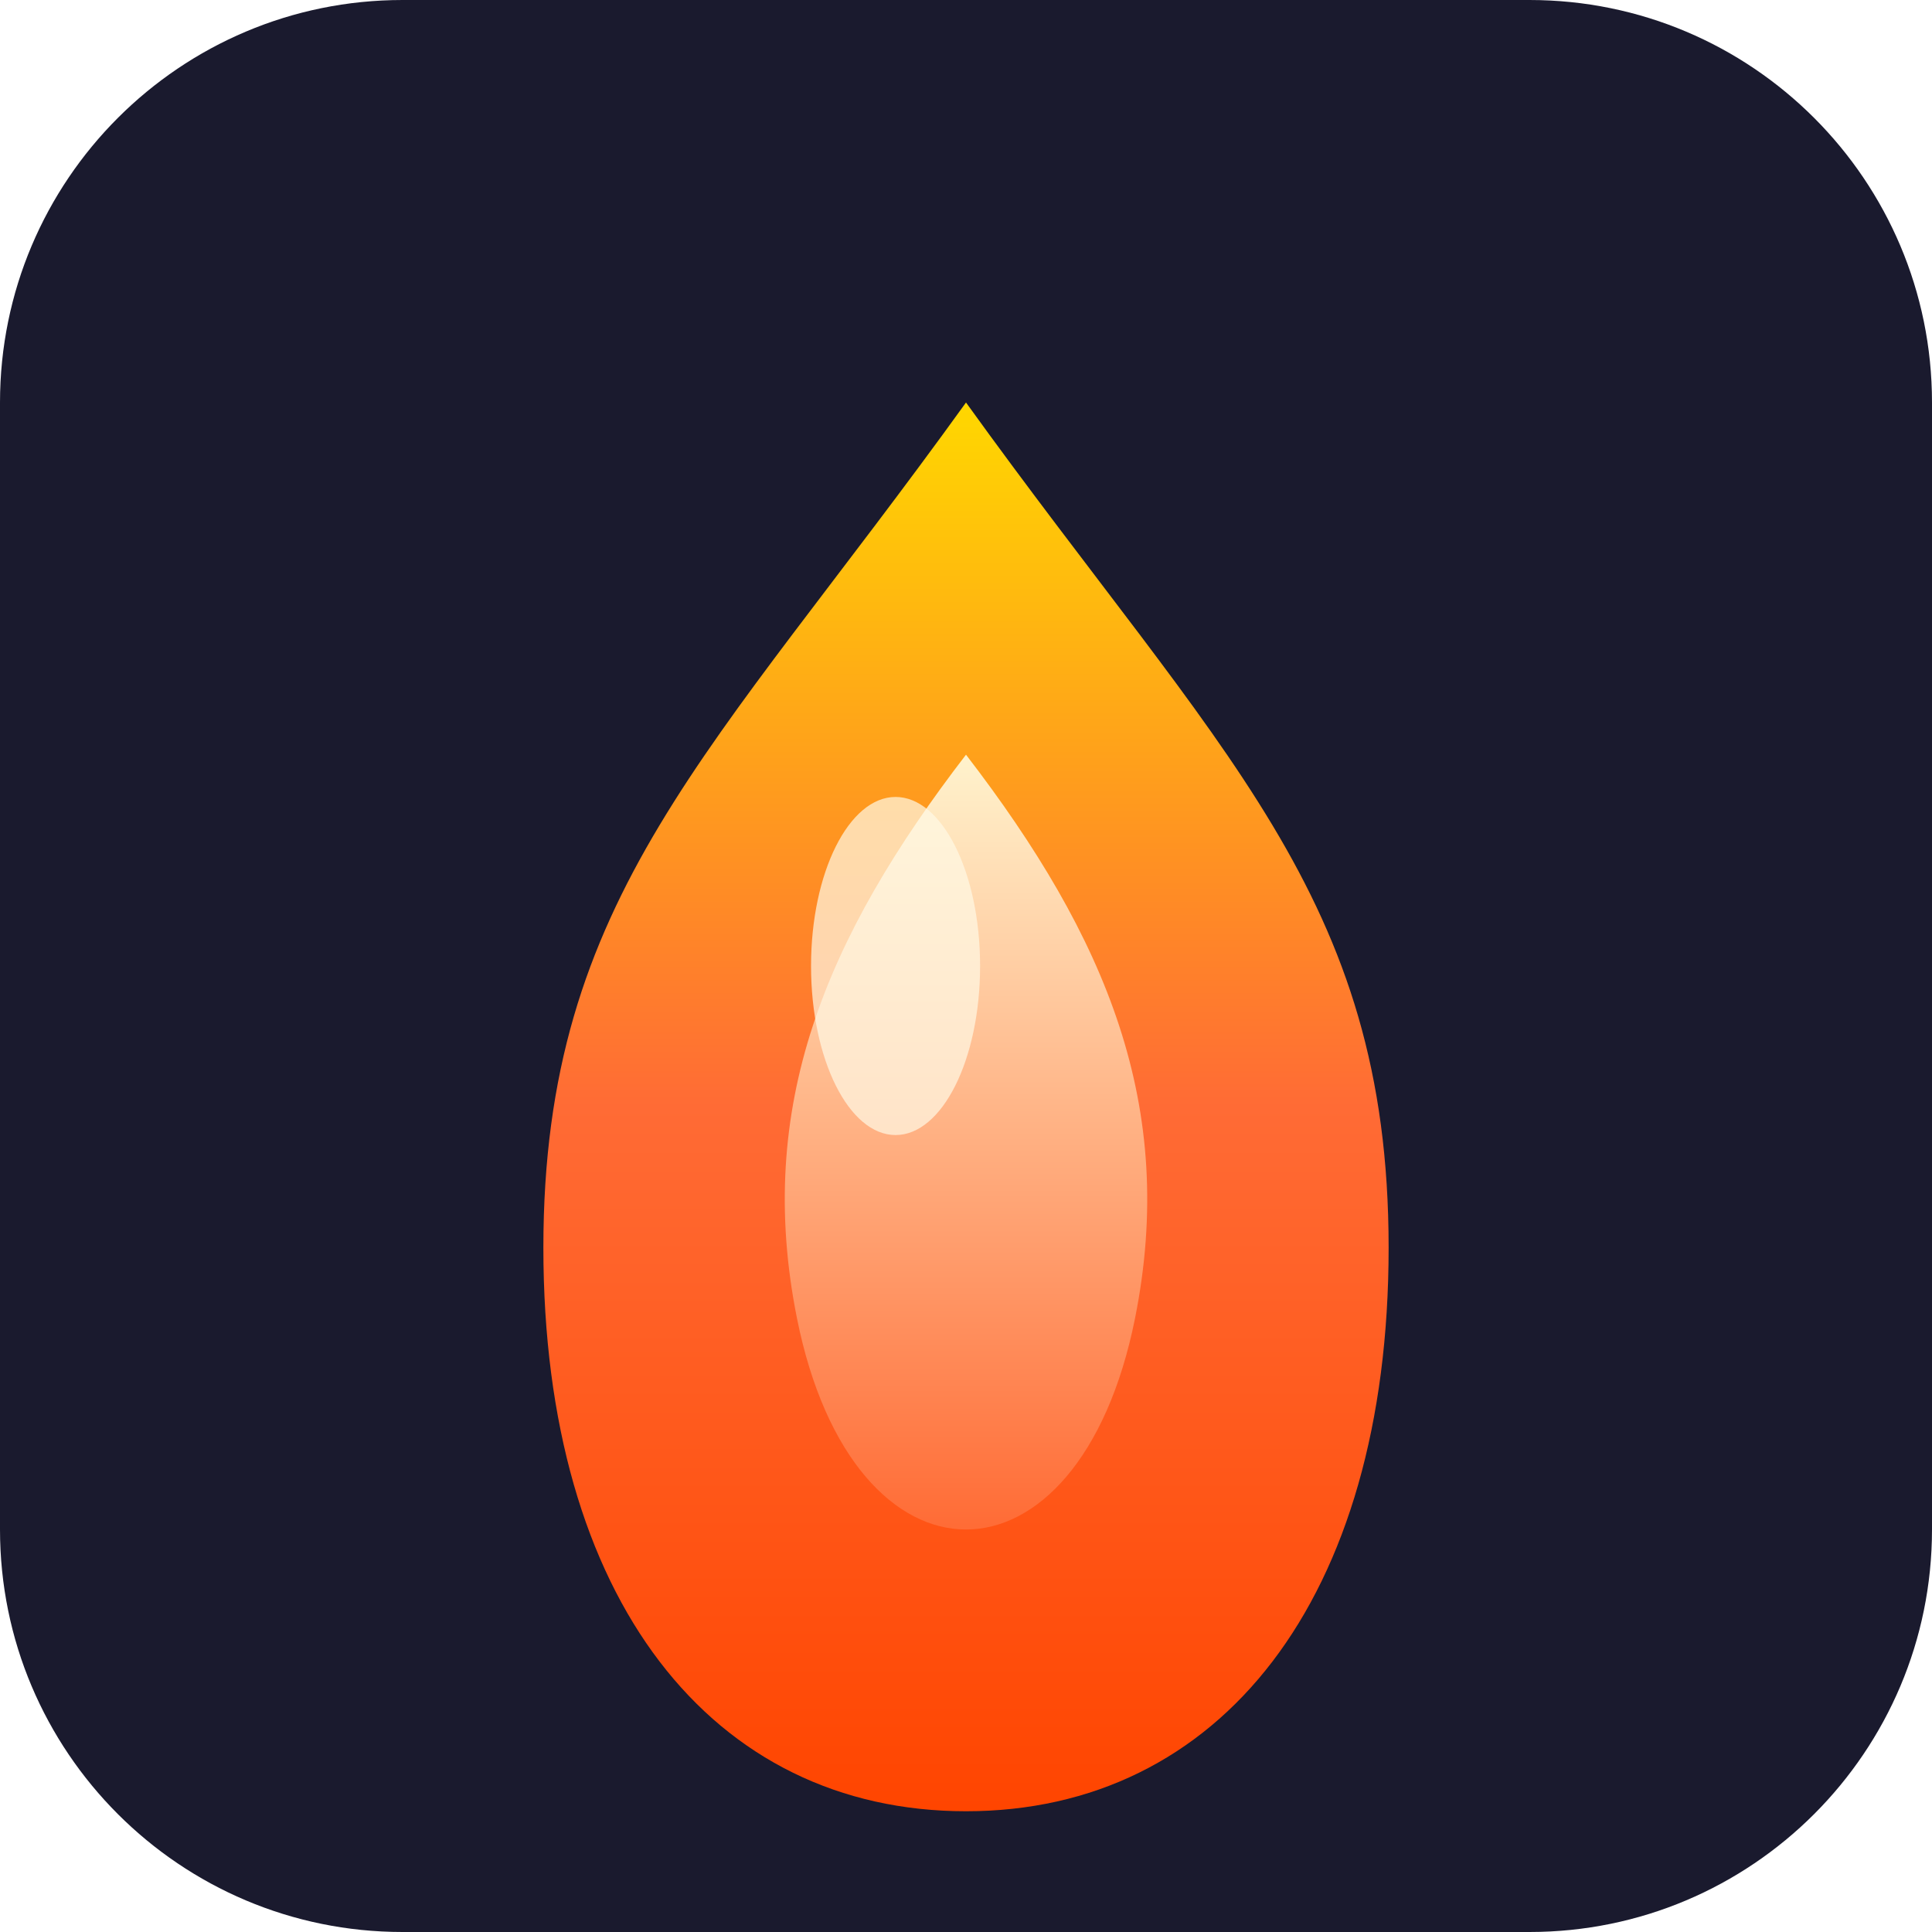
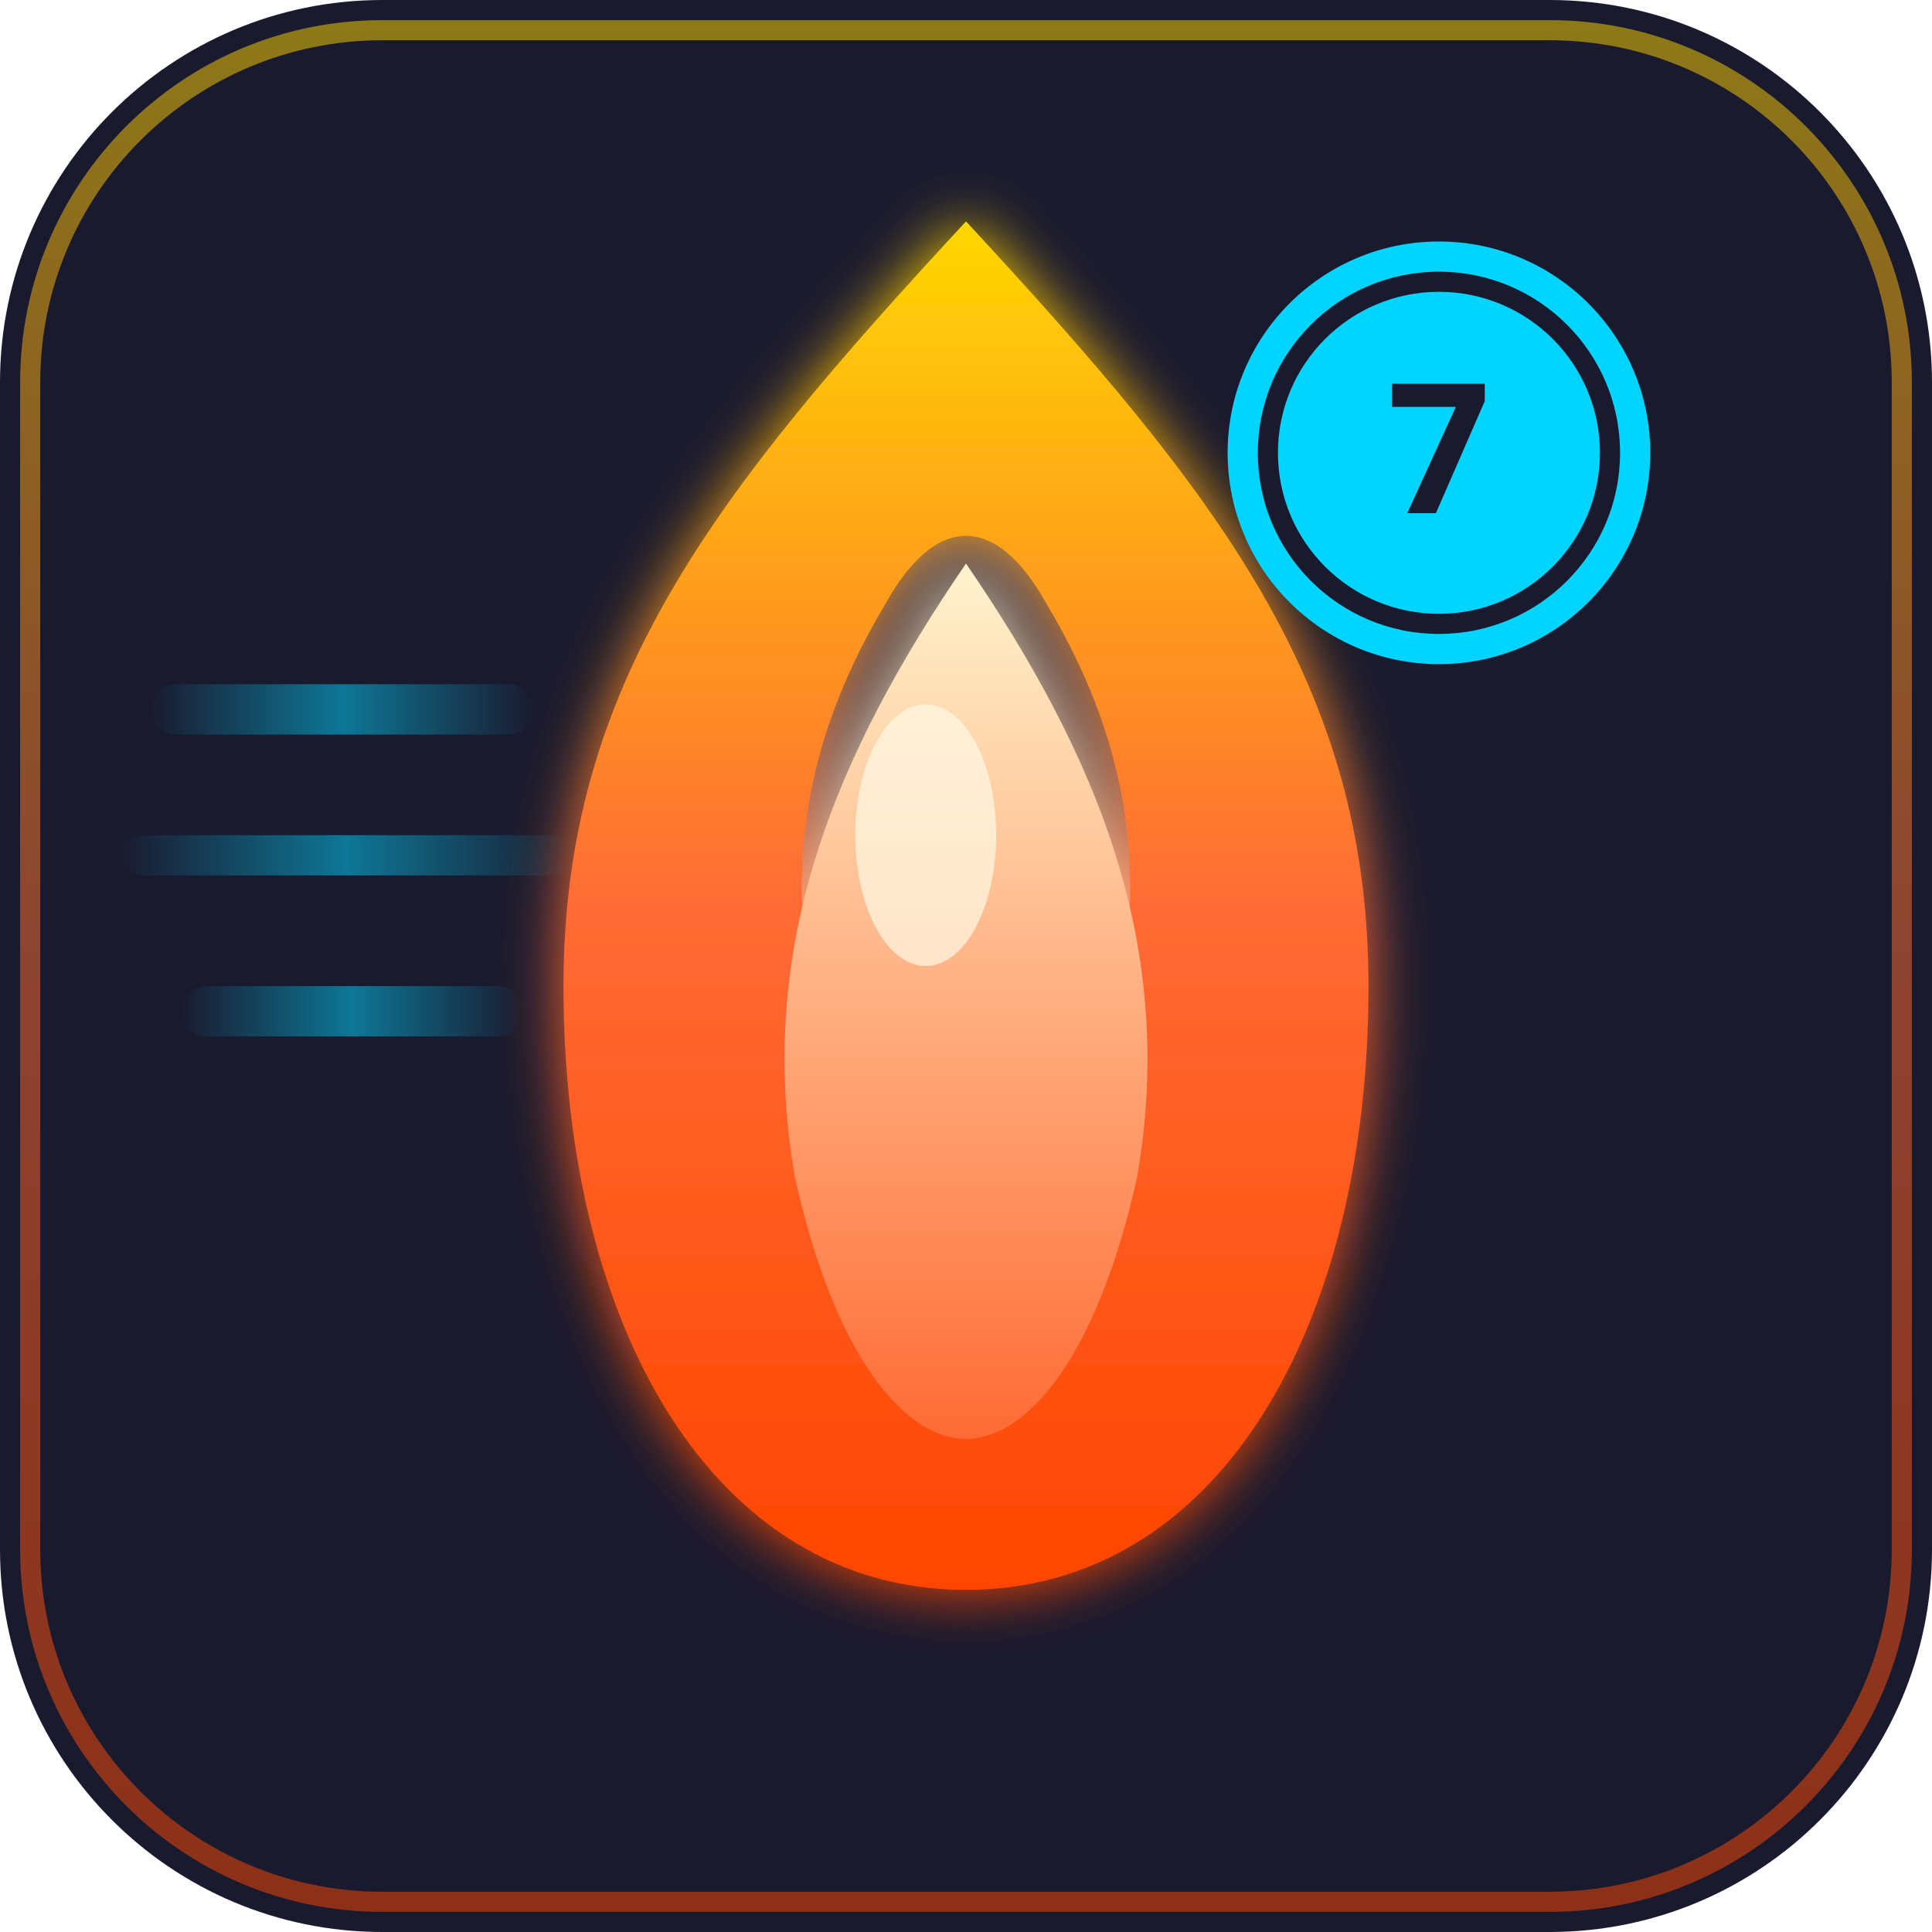
<svg xmlns="http://www.w3.org/2000/svg" viewBox="0 0 192 192">
  <defs>
    <linearGradient id="fireGrad" x1="0%" y1="100%" x2="0%" y2="0%">
      <stop offset="0%" style="stop-color:#ff4500" />
      <stop offset="50%" style="stop-color:#ff6b35" />
      <stop offset="100%" style="stop-color:#ffd700" />
    </linearGradient>
    <linearGradient id="innerFlame" x1="0%" y1="100%" x2="0%" y2="0%">
      <stop offset="0%" style="stop-color:#ff6b35" />
      <stop offset="100%" style="stop-color:#fff3cd" />
    </linearGradient>
+     <linearGradient id="speedGrad" x1="0%" y1="0%" x2="100%" y2="0%">
+       <stop offset="0%" style="stop-color:#00d4ff;stop-opacity:0" />
+       <stop offset="50%" style="stop-color:#00d4ff" />
+       <stop offset="100%" style="stop-color:#00d4ff;stop-opacity:0" />
+     </linearGradient>
+     <filter id="glow" x="-50%" y="-50%" width="200%" height="200%">
+       <feGaussianBlur stdDeviation="3" result="coloredBlur" />
+       <feMerge>
+         <feMergeNode in="coloredBlur" />
+         <feMergeNode in="SourceGraphic" />
+       </feMerge>
+     </filter>
  </defs>
-   <rect width="192" height="192" rx="40" fill="#1a1a2e" />
-   <g transform="translate(96, 96) scale(1.4) translate(-60, -60)">
-     <path d="M60 20               C42 45, 30 55, 30 80               C30 105, 42 120, 60 120               C78 120, 90 105, 90 80               C90 55, 78 45, 60 20" fill="url(#fireGrad)" />
-     <path d="M60 45               C50 58, 45 70, 48 85               C50 95, 55 100, 60 100               C65 100, 70 95, 72 85               C75 70, 70 58, 60 45" fill="url(#innerFlame)" />
-     <ellipse cx="55" cy="60" rx="6" ry="12" fill="#fff9e6" opacity="0.7" />
+   <rect width="192" height="192" rx="38" fill="#1a1a2e" />
+   <rect x="3" y="3" width="186" height="186" rx="35" fill="none" stroke="url(#fireGrad)" stroke-width="2" opacity="0.5" />
+   <g opacity="0.5">
+     <rect x="15" y="68" width="38" height="5" rx="2.5" fill="url(#speedGrad)" />
+     <rect x="12" y="83" width="45" height="4" rx="2" fill="url(#speedGrad)" />
+     <rect x="18" y="98" width="34" height="5" rx="2.5" fill="url(#speedGrad)" />
  </g>
+   <g filter="url(#glow)">
+     <path d="M96 22               C71 49, 56 68, 56 98               C56 132, 71 158, 96 158               C121 158, 136 132, 136 98               C136 68, 121 49, 96 22              M88 60 C79 75, 75 94, 88 117 C93 124, 99 124, 104 117 C117 94, 113 75, 104 60 C99 51, 93 51, 88 60" fill="url(#fireGrad)" fill-rule="evenodd" />
+     <path d="M96 56               C83 75, 75 94, 79 117               C83 135, 90 143, 96 143               C102 143, 109 135, 113 117               C117 94, 109 75, 96 56" fill="url(#innerFlame)" />
+     <ellipse cx="92" cy="83" rx="7" ry="13" fill="#fff9e6" opacity="0.7" />
+   </g>
+   <circle cx="143" cy="45" r="21" fill="#00d4ff" />
+   <circle cx="143" cy="45" r="18" fill="#1a1a2e" />
+   <circle cx="143" cy="45" r="16" fill="#00d4ff" />
+   <text x="143" y="51" font-family="Arial Black, sans-serif" font-size="18" font-weight="bold" fill="#1a1a2e" text-anchor="middle">7</text>
</svg>
